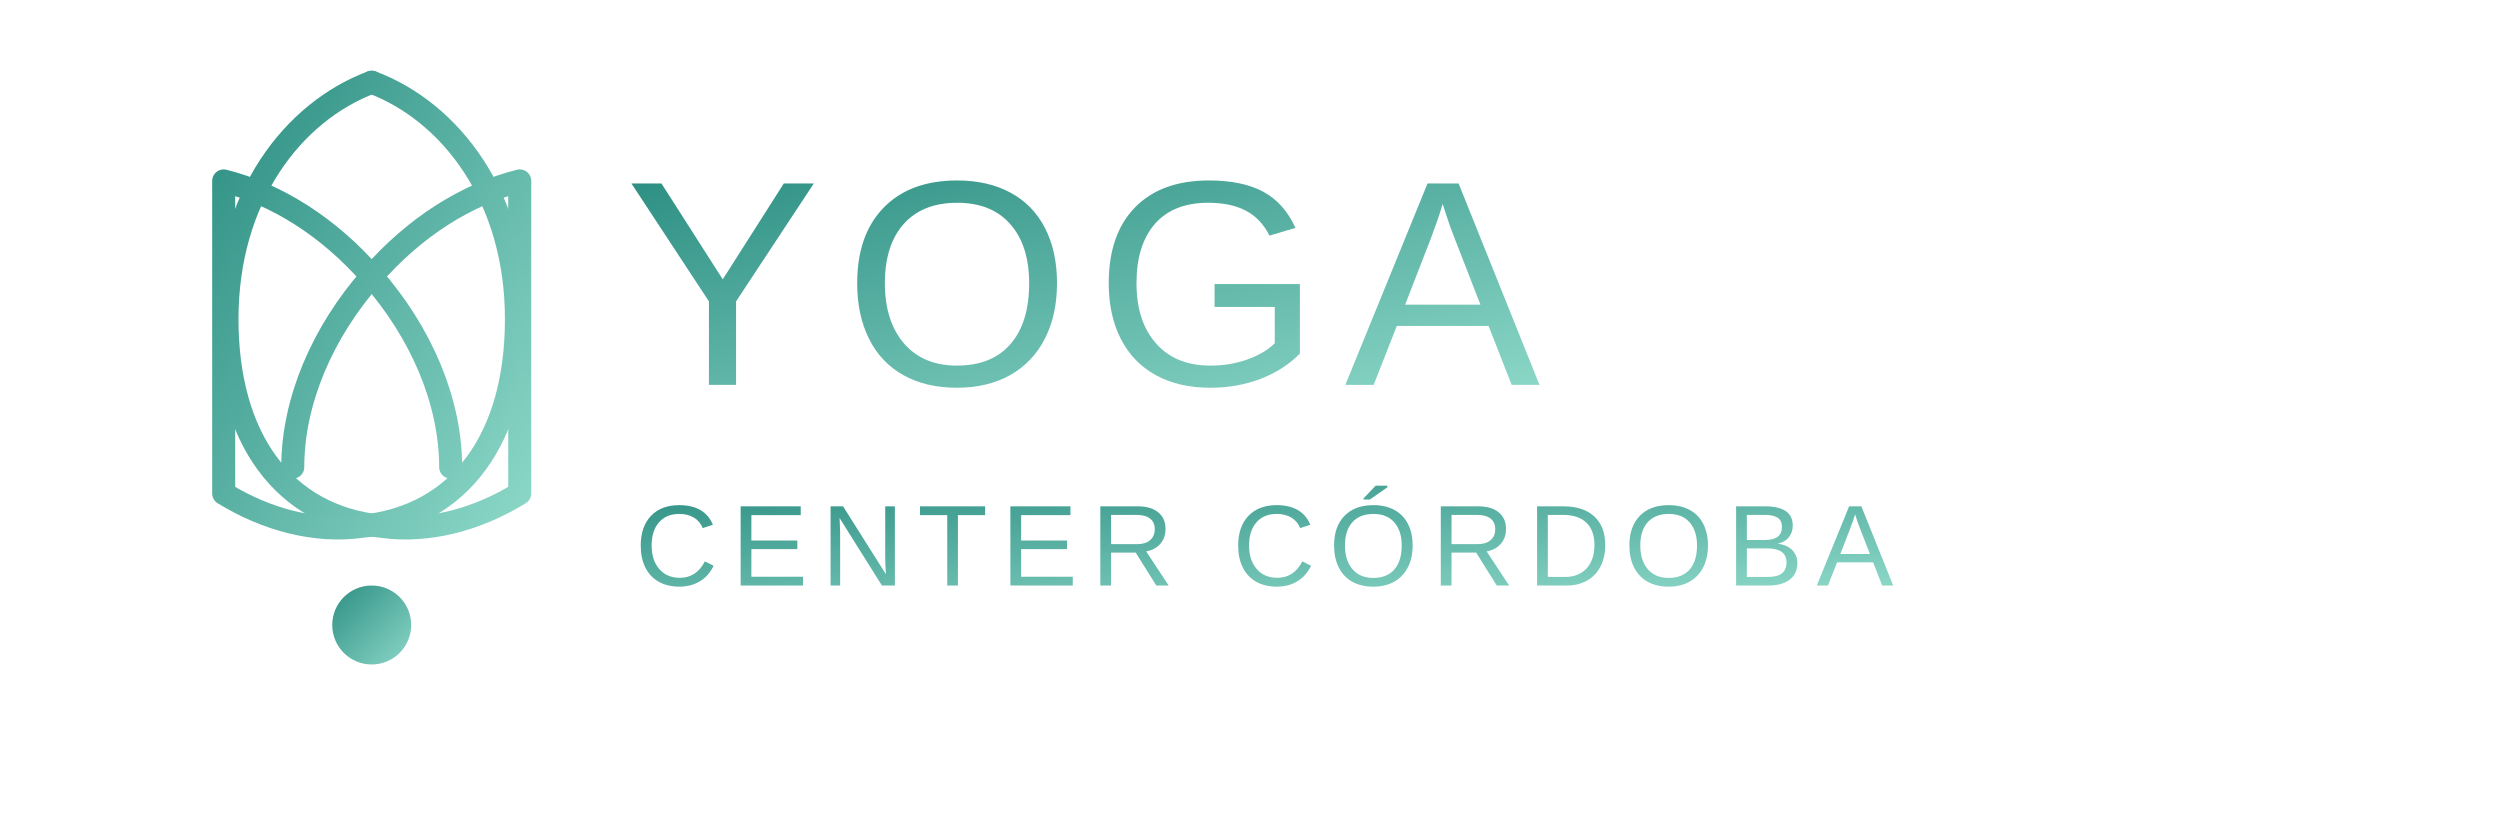
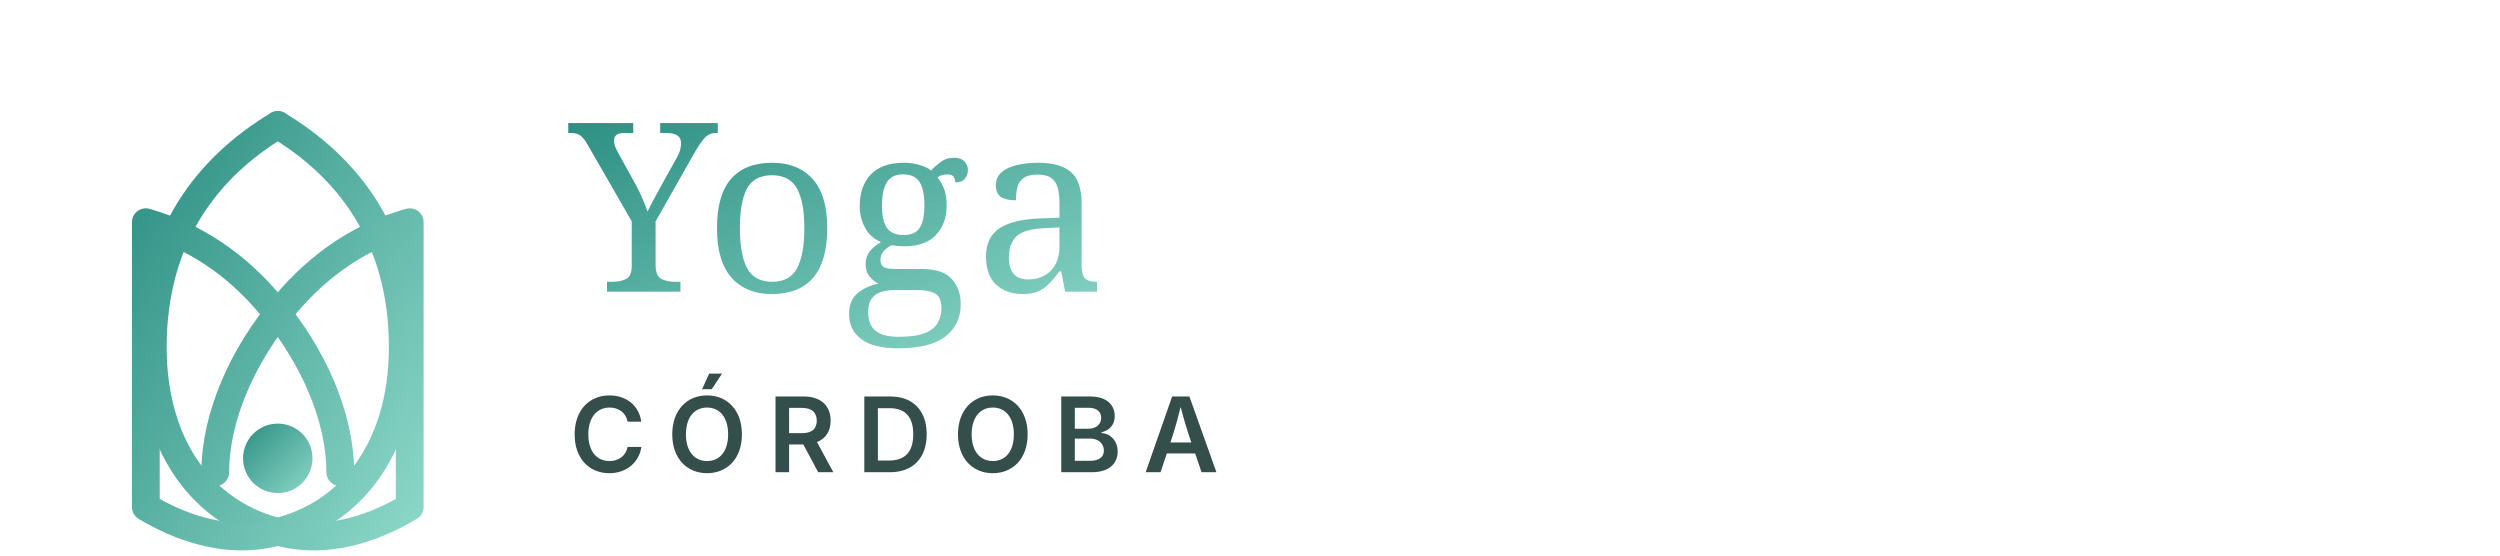
- <svg xmlns="http://www.w3.org/2000/svg" viewBox="0 0 760 250" role="img" aria-labelledby="title desc">
+ <svg xmlns="http://www.w3.org/2000/svg" viewBox="0 0 360 80" role="img" aria-labelledby="title desc">
  <defs>
    <linearGradient id="brand" x1="0" y1="0" x2="1" y2="1">
      <stop offset="0" stop-color="#2d8f83" />
      <stop offset="1" stop-color="#8bd7c7" />
    </linearGradient>
  </defs>
  <g fill="none" stroke="url(#brand)" stroke-linecap="round" stroke-linejoin="round">
-     <path d="M113 25c-24 9-44 35-44 72 0 36 17 60 47 63 14 2 29-2 42-10V55c-16 4-32 14-45 29-15 17-24 38-24 58" stroke-width="7" />
-     <path d="M113 25c24 9 44 35 44 72 0 36-17 60-47 63-14 2-29-2-42-10V55c16 4 32 14 45 29 15 17 24 38 24 58" stroke-width="7" />
-     <path d="M113 160v-72" stroke-width="6" />
-     <circle cx="113" cy="190" r="12" fill="url(#brand)" stroke="none" />
+     <path d="M40 18c-10 6-18 16-18 32 0 15 8 25 20 27 6 1 12-1 17-4V32c-7 2-13 6-18 12-6 7-10 16-10 24" stroke-width="4" />
+     <path d="M40 18c10 6 18 16 18 32 0 15-8 25-20 27-6 1-12-1-17-4V32c7 2 13 6 18 12 6 7 10 16 10 24" stroke-width="4" />
+     <circle cx="40" cy="66" r="5" fill="url(#brand)" stroke="none" />
  </g>
-   <g fill="url(#brand)" font-family="Arial, Helvetica, sans-serif" font-weight="300">
-     <text x="190" y="117" font-size="89" letter-spacing="7">YOGA</text>
-     <text x="193" y="178" font-size="35" letter-spacing="4">CENTER CÓRDOBA</text>
-   </g>
+   <text x="82" y="42" fill="url(#brand)" font-family="Fraunces, Georgia, serif" font-size="34" font-weight="400" letter-spacing="0.5">Yoga</text>
+   <text x="82" y="68" fill="#344e4b" font-family="Inter, system-ui, sans-serif" font-size="15" font-weight="600" letter-spacing="3">CÓRDOBA</text>
</svg>
